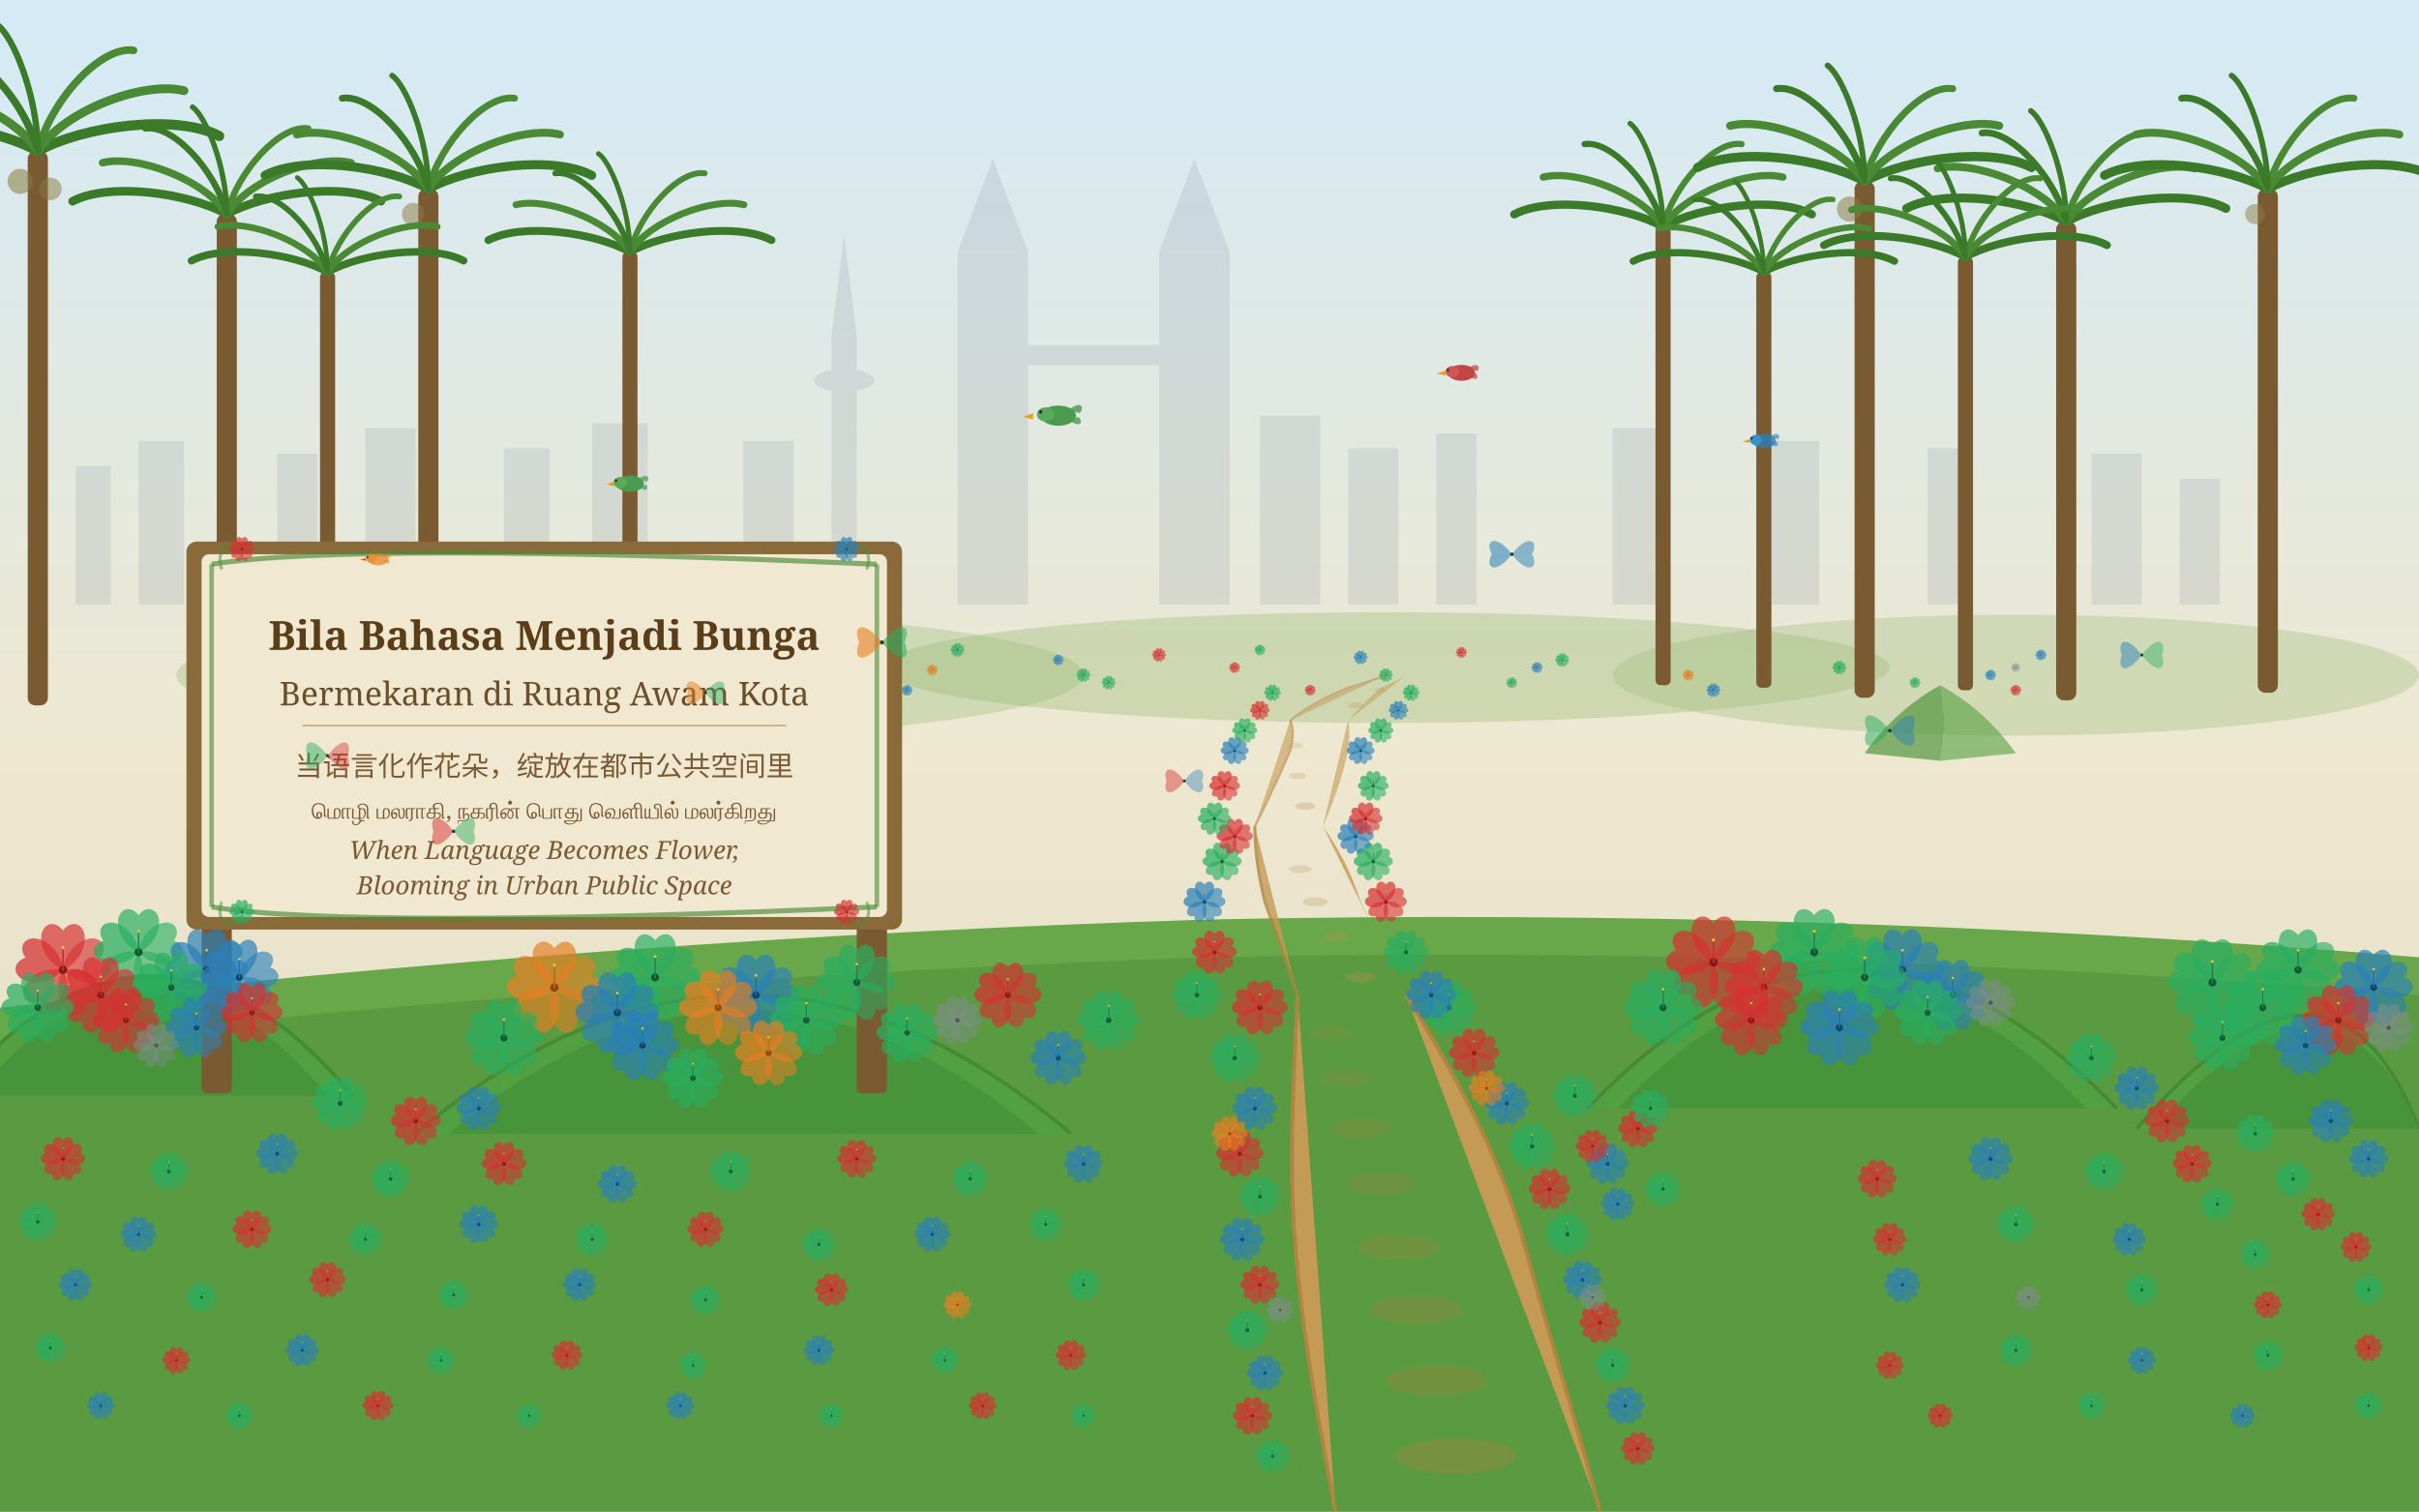
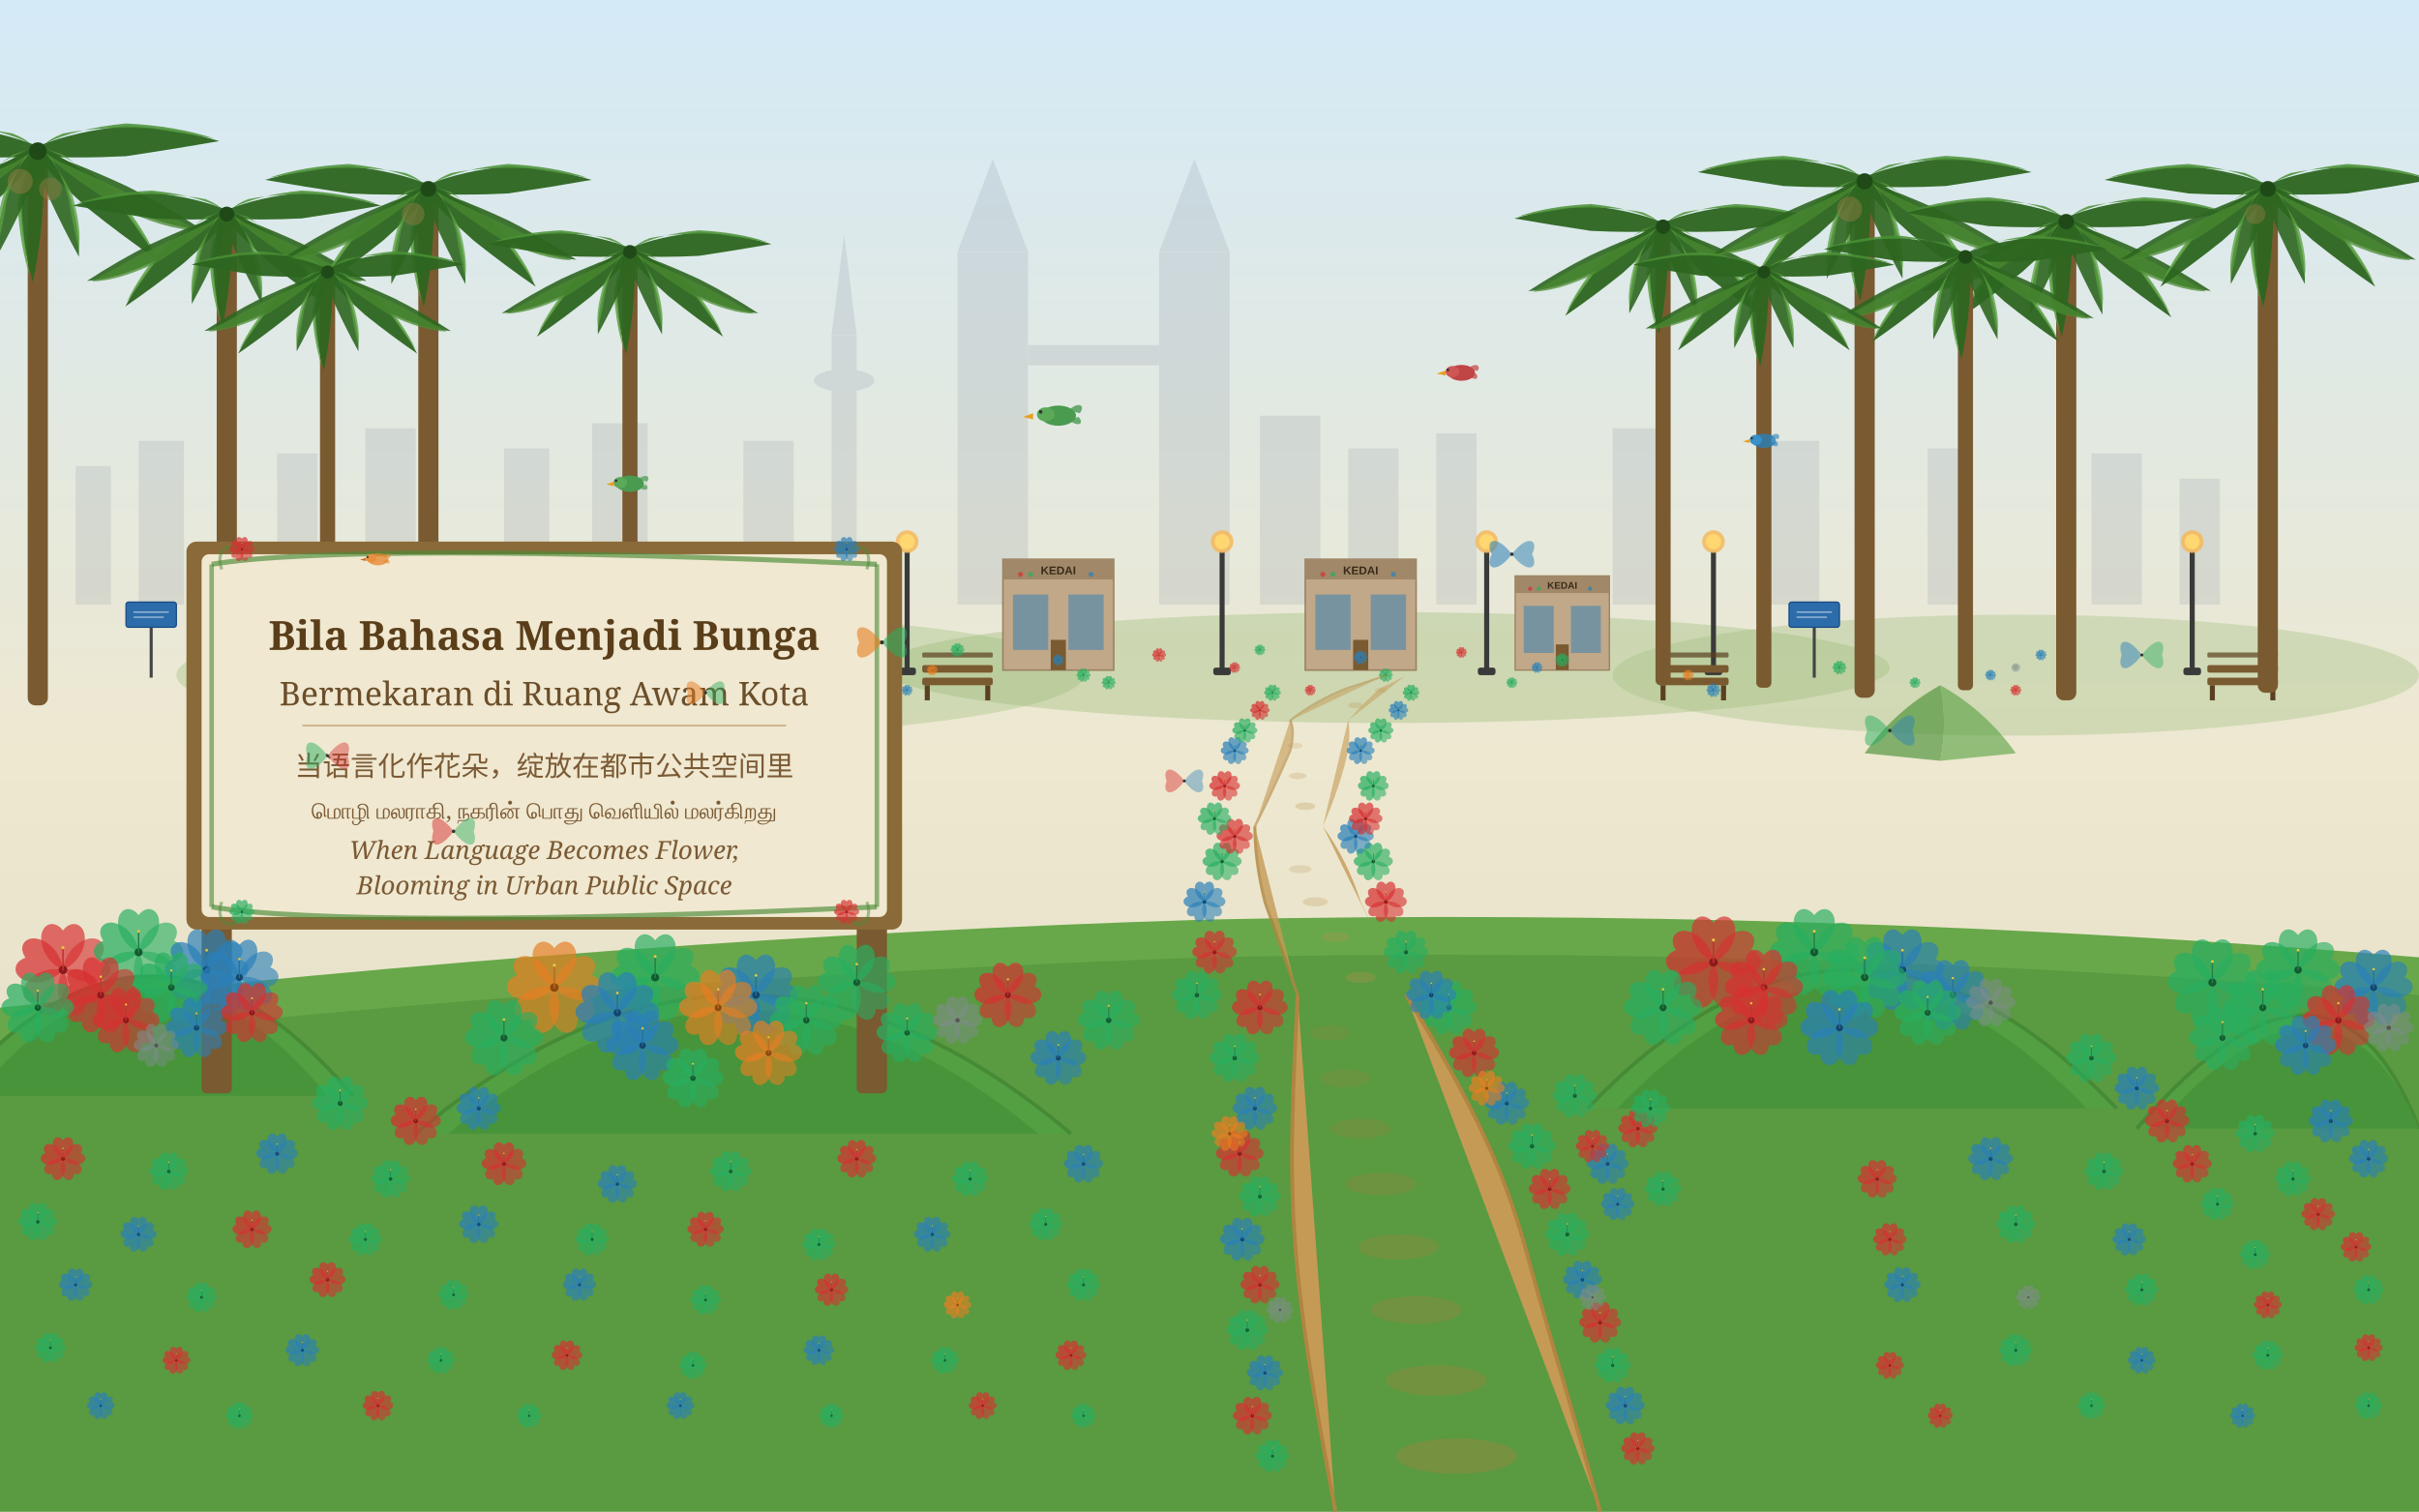
<svg xmlns="http://www.w3.org/2000/svg" width="100%" viewBox="0 0 960 600" role="img">
  <defs>
    <g id="fr">
      <path d="M0,0 C-16,-7 -28,-25 -25,-42 C-22,-55 -9,-58 0,-46 C9,-58 22,-55 25,-42 C28,-25 16,-7 0,0Z" />
    </g>
    <g id="hR">
      <use href="#fr" fill="#d63031" opacity="0.68" />
      <use href="#fr" fill="#d63031" opacity="0.62" transform="rotate(72)" />
      <use href="#fr" fill="#d63031" opacity="0.57" transform="rotate(144)" />
      <use href="#fr" fill="#d63031" opacity="0.65" transform="rotate(216)" />
      <use href="#fr" fill="#d63031" opacity="0.72" transform="rotate(288)" />
      <circle r="5" fill="#8b1a1a" />
      <line y2="-26" stroke="#c43030" stroke-width="1.8" stroke-linecap="round" />
      <circle cy="-26" r="1.8" fill="#e8c840" />
    </g>
    <g id="hO">
      <use href="#fr" fill="#e67e22" opacity="0.68" />
      <use href="#fr" fill="#e67e22" opacity="0.62" transform="rotate(72)" />
      <use href="#fr" fill="#e67e22" opacity="0.57" transform="rotate(144)" />
      <use href="#fr" fill="#e67e22" opacity="0.65" transform="rotate(216)" />
      <use href="#fr" fill="#e67e22" opacity="0.72" transform="rotate(288)" />
      <circle r="5" fill="#8b4a10" />
      <line y2="-26" stroke="#c06820" stroke-width="1.8" stroke-linecap="round" />
      <circle cy="-26" r="1.8" fill="#e8c840" />
    </g>
    <g id="hB">
      <use href="#fr" fill="#2980b9" opacity="0.68" />
      <use href="#fr" fill="#2980b9" opacity="0.62" transform="rotate(72)" />
      <use href="#fr" fill="#2980b9" opacity="0.57" transform="rotate(144)" />
      <use href="#fr" fill="#2980b9" opacity="0.65" transform="rotate(216)" />
      <use href="#fr" fill="#2980b9" opacity="0.72" transform="rotate(288)" />
      <circle r="5" fill="#14456b" />
      <line y2="-26" stroke="#2070a0" stroke-width="1.8" stroke-linecap="round" />
      <circle cy="-26" r="1.8" fill="#e8c840" />
    </g>
    <g id="hG">
      <use href="#fr" fill="#27ae60" opacity="0.68" />
      <use href="#fr" fill="#27ae60" opacity="0.62" transform="rotate(72)" />
      <use href="#fr" fill="#27ae60" opacity="0.57" transform="rotate(144)" />
      <use href="#fr" fill="#27ae60" opacity="0.65" transform="rotate(216)" />
      <use href="#fr" fill="#27ae60" opacity="0.72" transform="rotate(288)" />
      <circle r="5" fill="#145a30" />
      <line y2="-26" stroke="#20804a" stroke-width="1.8" stroke-linecap="round" />
      <circle cy="-26" r="1.8" fill="#e8c840" />
    </g>
    <g id="hGy">
      <path d="M0,0 C-13,-6 -22,-20 -20,-34 C-18,-44 -7,-47 0,-37 C7,-47 18,-44 20,-34 C22,-20 13,-6 0,0Z" fill="#7f8c8d" opacity="0.55" />
      <path d="M0,0 C-13,-6 -22,-20 -20,-34 C-18,-44 -7,-47 0,-37 C7,-47 18,-44 20,-34 C22,-20 13,-6 0,0Z" fill="#7f8c8d" opacity="0.5" transform="rotate(72)" />
      <path d="M0,0 C-13,-6 -22,-20 -20,-34 C-18,-44 -7,-47 0,-37 C7,-47 18,-44 20,-34 C22,-20 13,-6 0,0Z" fill="#7f8c8d" opacity="0.45" transform="rotate(144)" />
      <path d="M0,0 C-13,-6 -22,-20 -20,-34 C-18,-44 -7,-47 0,-37 C7,-47 18,-44 20,-34 C22,-20 13,-6 0,0Z" fill="#7f8c8d" opacity="0.52" transform="rotate(216)" />
      <path d="M0,0 C-13,-6 -22,-20 -20,-34 C-18,-44 -7,-47 0,-37 C7,-47 18,-44 20,-34 C22,-20 13,-6 0,0Z" fill="#7f8c8d" opacity="0.58" transform="rotate(288)" />
      <circle r="4" fill="#555" />
    </g>
    <g id="pm">
-       <path d="M0,0 C-18,-10 -55,-15 -72,-6" stroke="#3a7a28" stroke-width="4" fill="none" stroke-linecap="round" />
-       <path d="M0,0 C18,-10 55,-15 72,-6" stroke="#3a7a28" stroke-width="4" fill="none" stroke-linecap="round" />
-       <path d="M0,0 C-10,-16 -42,-28 -58,-24" stroke="#4a8a35" stroke-width="3.5" fill="none" stroke-linecap="round" />
-       <path d="M0,0 C10,-16 42,-28 58,-24" stroke="#4a8a35" stroke-width="3.5" fill="none" stroke-linecap="round" />
-       <path d="M0,0 C-5,-20 -25,-42 -38,-40" stroke="#3a7a28" stroke-width="3" fill="none" stroke-linecap="round" />
-       <path d="M0,0 C5,-20 25,-42 38,-40" stroke="#4a8a35" stroke-width="3" fill="none" stroke-linecap="round" />
-       <path d="M0,0 C0,-22 -10,-46 -16,-50" stroke="#3a7a28" stroke-width="2.5" fill="none" stroke-linecap="round" />
+       <g>
+         <path d="M0,-2 Q-15,-8 -35,-10 Q-55,-9 -72,-4 Q-55,-1 -35,2 Q-15,3 0,2 Z" fill="#2d6620" opacity="0.95" />
+         <path d="M-3,-3 Q-15,-9 -35,-11 Q-55,-10 -70,-5 Q-58,-7 -45,-9 Q-25,-10 -10,-7 Q-5,-5 -3,-3 Z" fill="#4a9035" opacity="0.85" />
+       </g>
+       <g>
+         <path d="M0,-2 Q15,-8 35,-10 Q55,-9 72,-4 Q55,-1 35,2 Q15,3 0,2 Z" fill="#2d6620" opacity="0.95" />
+         <path d="M3,-3 Q15,-9 35,-11 Q55,-10 70,-5 Q58,-7 45,-9 Q25,-10 10,-7 Q5,-5 3,-3 Z" fill="#4a9035" opacity="0.85" />
+       </g>
+       <g transform="rotate(-45)">
+         <path d="M0,-2 Q-13,-7 -30,-9 Q-48,-8 -64,-3 Q-48,0 -30,2 Q-13,3 0,2 Z" fill="#2d6620" opacity="0.95" />
+         <path d="M-2,-3 Q-13,-8 -30,-10 Q-48,-9 -62,-4 Q-50,-6 -38,-8 Q-22,-9 -8,-6 Q-4,-4 -2,-3 Z" fill="#5aa040" opacity="0.85" />
+       </g>
+       <g transform="rotate(45)">
+         <path d="M0,-2 Q13,-7 30,-9 Q48,-8 64,-3 Q48,0 30,2 Q13,3 0,2 Z" fill="#2d6620" opacity="0.95" />
+         <path d="M2,-3 Q13,-8 30,-10 Q48,-9 62,-4 Q50,-6 38,-8 Q22,-9 8,-6 Q4,-4 2,-3 Z" fill="#5aa040" opacity="0.85" />
+       </g>
+       <g transform="rotate(-90)">
+         <path d="M0,-2 Q-10,-6 -22,-7 Q-38,-6 -52,-2 Q-38,1 -22,2 Q-10,3 0,2 Z" fill="#2d6620" opacity="0.95" />
+         <path d="M-2,-3 Q-10,-7 -22,-8 Q-38,-7 -50,-3 Q-40,-5 -28,-6 Q-16,-7 -5,-5 Q-3,-4 -2,-3 Z" fill="#5aa040" opacity="0.85" />
+       </g>
+       <g transform="rotate(-20)">
+         <path d="M0,-1 Q-15,4 -38,9 Q-58,11 -72,7 Q-55,3 -38,1 Q-15,-1 0,0 Z" fill="#2d6620" opacity="0.9" />
+         <path d="M-3,0 Q-15,5 -38,10 Q-58,12 -70,8 Q-58,6 -45,4 Q-25,2 -10,1 Q-5,0 -3,0 Z" fill="#4a8a30" opacity="0.75" />
+       </g>
+       <g transform="rotate(20)">
+         <path d="M0,-1 Q15,4 38,9 Q58,11 72,7 Q55,3 38,1 Q15,-1 0,0 Z" fill="#2d6620" opacity="0.9" />
+         <path d="M3,0 Q15,5 38,10 Q58,12 70,8 Q58,6 45,4 Q25,2 10,1 Q5,0 3,0 Z" fill="#4a8a30" opacity="0.75" />
+       </g>
+       <g transform="rotate(-70)">
+         <path d="M0,-2 Q-8,-5 -20,-6 Q-35,-5 -45,-1 Q-32,1 -20,2 Q-8,3 0,1 Z" fill="#2d6620" opacity="0.9" />
+         <path d="M-2,-3 Q-8,-5 -20,-7 Q-35,-6 -42,-2 Q-32,-3 -22,-5 Q-12,-6 -4,-4 Z" fill="#5aa040" opacity="0.75" />
+       </g>
+       <g transform="rotate(70)">
+         <path d="M0,-2 Q8,-5 20,-6 Q35,-5 45,-1 Q32,1 20,2 Q8,3 0,1 Z" fill="#2d6620" opacity="0.9" />
+         <path d="M2,-3 Q8,-5 20,-7 Q35,-6 42,-2 Q32,-3 22,-5 Q12,-6 4,-4 Z" fill="#5aa040" opacity="0.75" />
+       </g>
+       <circle r="3.5" fill="#1f4a18" />
+     </g>
+     <g id="lamp">
+       <rect x="-1" y="-46" width="2" height="48" fill="#3a3a3a" />
+       <circle cx="0" cy="-50" r="4.5" fill="#f5b85a" opacity="0.85" />
+       <circle cx="0" cy="-50" r="3" fill="#ffd870" opacity="0.95" />
+       <rect x="-3.5" y="0" width="7" height="3" fill="#3a3a3a" rx="1" />
+     </g>
+     <g id="bench">
+       <rect x="-14" y="-3" width="28" height="3" fill="#7a5a30" rx="0.8" />
+       <rect x="-14" y="2" width="28" height="3" fill="#7a5a30" rx="0.8" />
+       <rect x="-13" y="5" width="2" height="6" fill="#5a4020" />
+       <rect x="11" y="5" width="2" height="6" fill="#5a4020" />
+       <rect x="-14" y="-8" width="28" height="2" fill="#5a4020" rx="0.5" opacity="0.7" />
+     </g>
+     <g id="sign">
+       <rect x="-0.6" y="-26" width="1.2" height="28" fill="#444" />
+       <rect x="-10" y="-28" width="20" height="10" fill="#2d6caa" stroke="#1a4a82" stroke-width="0.5" rx="1" />
+       <line x1="-7" y1="-24" x2="7" y2="-24" stroke="white" stroke-width="0.4" opacity="0.7" />
+       <line x1="-7" y1="-22" x2="5" y2="-22" stroke="white" stroke-width="0.4" opacity="0.7" />
+     </g>
+     <g id="shopfront">
+       <rect x="-22" y="-44" width="44" height="44" fill="#c0a888" stroke="#9a8060" stroke-width="0.6" />
+       <rect x="-22" y="-44" width="44" height="8" fill="#a08868" />
+       <rect x="-18" y="-30" width="14" height="22" fill="#5a8aaa" opacity="0.7" />
+       <rect x="4" y="-30" width="14" height="22" fill="#5a8aaa" opacity="0.7" />
+       <rect x="-3" y="-12" width="6" height="12" fill="#7a5a30" />
+       <text x="0" y="-38" text-anchor="middle" font-family="Arial" font-size="4.5" fill="#3a2a18" font-weight="700">KEDAI</text>
+       <circle cx="-15" cy="-38" r="1" fill="#d63031" opacity="0.7" />
+       <circle cx="-11" cy="-38" r="1" fill="#27ae60" opacity="0.7" />
+       <circle cx="13" cy="-38" r="1" fill="#2980b9" opacity="0.7" />
    </g>
  </defs>
  <linearGradient id="sk" x1="0" y1="0" x2="0" y2="1">
    <stop offset="0%" stop-color="#d4eaf7" />
    <stop offset="50%" stop-color="#eee8d0" />
    <stop offset="100%" stop-color="#e0d8c0" />
  </linearGradient>
  <rect width="960" height="600" fill="url(#sk)" />
  <g opacity="0.15">
    <rect x="30" y="185" width="14" height="55" fill="#6a7a8a" />
    <rect x="55" y="175" width="18" height="65" fill="#6a7a8a" />
    <rect x="110" y="180" width="16" height="60" fill="#6a7a8a" />
    <rect x="145" y="170" width="20" height="70" fill="#6a7a8a" />
    <rect x="200" y="178" width="18" height="62" fill="#6a7a8a" />
    <rect x="235" y="168" width="22" height="72" fill="#6a7a8a" />
    <rect x="295" y="175" width="20" height="65" fill="#6a7a8a" />
    <rect x="380" y="100" width="28" height="140" fill="#6a7a8a" />
    <rect x="460" y="100" width="28" height="140" fill="#6a7a8a" />
    <polygon points="380,100 394,63 408,100" fill="#6a7a8a" />
    <polygon points="460,100 474,63 488,100" fill="#6a7a8a" />
    <rect x="408" y="137" width="52" height="8" fill="#6a7a8a" />
    <rect x="330" y="133" width="10" height="107" fill="#6a7a8a" />
    <polygon points="330,133 335,93 340,133" fill="#6a7a8a" />
    <ellipse cx="335" cy="151" rx="12" ry="4.5" fill="#6a7a8a" />
    <rect x="500" y="165" width="24" height="75" fill="#6a7a8a" />
    <rect x="535" y="178" width="20" height="62" fill="#6a7a8a" />
    <rect x="570" y="172" width="16" height="68" fill="#6a7a8a" />
    <rect x="640" y="170" width="18" height="70" fill="#6a7a8a" />
    <rect x="700" y="175" width="22" height="65" fill="#6a7a8a" />
    <rect x="765" y="178" width="18" height="62" fill="#6a7a8a" />
    <rect x="830" y="180" width="20" height="60" fill="#6a7a8a" />
    <rect x="865" y="190" width="16" height="50" fill="#6a7a8a" />
  </g>
  <ellipse cx="250" cy="268" rx="180" ry="25" fill="#a0c080" opacity="0.38" />
  <ellipse cx="550" cy="265" rx="200" ry="22" fill="#95b870" opacity="0.35" />
  <ellipse cx="800" cy="268" rx="160" ry="24" fill="#a0c080" opacity="0.36" />
+   <g>
+     <g transform="translate(420,266)">
+       <use href="#shopfront" />
+     </g>
+     <g transform="translate(540,266)">
+       <use href="#shopfront" />
+     </g>
+     <g transform="translate(620,266) scale(0.85)">
+       <use href="#shopfront" />
+     </g>
+   </g>
+   <g>
+     <g transform="translate(360,265)">
+       <use href="#lamp" />
+     </g>
+     <g transform="translate(485,265)">
+       <use href="#lamp" />
+     </g>
+     <g transform="translate(590,265)">
+       <use href="#lamp" />
+     </g>
+     <g transform="translate(680,265)">
+       <use href="#lamp" />
+     </g>
+     <g transform="translate(870,265)">
+       <use href="#lamp" />
+     </g>
+   </g>
+   <g>
+     <g transform="translate(380,267)">
+       <use href="#bench" />
+     </g>
+     <g transform="translate(672,267)">
+       <use href="#bench" />
+     </g>
+     <g transform="translate(890,267)">
+       <use href="#bench" />
+     </g>
+   </g>
+   <g>
+     <g transform="translate(330,267)">
+       <use href="#sign" />
+     </g>
+     <g transform="translate(720,267)">
+       <use href="#sign" />
+     </g>
+     <g transform="translate(60,267)">
+       <use href="#sign" />
+     </g>
+   </g>
  <g transform="translate(180,260) scale(0.05)">
    <use href="#hR" />
  </g>
  <g transform="translate(220,258) scale(0.05)">
    <use href="#hG" />
  </g>
  <g transform="translate(260,262) scale(0.04)">
    <use href="#hB" />
  </g>
  <g transform="translate(300,259) scale(0.05)">
    <use href="#hG" />
  </g>
  <g transform="translate(340,261) scale(0.04)">
    <use href="#hR" />
  </g>
  <g transform="translate(380,258) scale(0.05)">
    <use href="#hG" />
  </g>
  <g transform="translate(420,262) scale(0.04)">
    <use href="#hB" />
  </g>
  <g transform="translate(460,260) scale(0.05)">
    <use href="#hR" />
  </g>
  <g transform="translate(500,258) scale(0.04)">
    <use href="#hG" />
  </g>
  <g transform="translate(540,261) scale(0.05)">
    <use href="#hB" />
  </g>
  <g transform="translate(580,259) scale(0.04)">
    <use href="#hR" />
  </g>
  <g transform="translate(620,262) scale(0.05)">
    <use href="#hG" />
  </g>
  <g transform="translate(660,258) scale(0.04)">
    <use href="#hB" />
  </g>
  <g transform="translate(700,261) scale(0.05)">
    <use href="#hG" />
  </g>
  <g transform="translate(740,259) scale(0.04)">
    <use href="#hR" />
  </g>
  <g transform="translate(780,262) scale(0.05)">
    <use href="#hG" />
  </g>
  <g transform="translate(810,260) scale(0.04)">
    <use href="#hB" />
  </g>
  <g transform="translate(200,267) scale(0.04)">
    <use href="#hB" />
  </g>
  <g transform="translate(250,265) scale(0.05)">
    <use href="#hR" />
  </g>
  <g transform="translate(310,269) scale(0.04)">
    <use href="#hG" />
  </g>
  <g transform="translate(370,266) scale(0.04)">
    <use href="#hO" />
  </g>
  <g transform="translate(430,268) scale(0.05)">
    <use href="#hG" />
  </g>
  <g transform="translate(490,265) scale(0.04)">
    <use href="#hR" />
  </g>
  <g transform="translate(550,268) scale(0.05)">
    <use href="#hG" />
  </g>
  <g transform="translate(610,265) scale(0.04)">
    <use href="#hB" />
  </g>
  <g transform="translate(670,268) scale(0.04)">
    <use href="#hO" />
  </g>
  <g transform="translate(730,265) scale(0.05)">
    <use href="#hG" />
  </g>
  <g transform="translate(790,268) scale(0.04)">
    <use href="#hB" />
  </g>
  <g transform="translate(800,265) scale(0.04)">
    <use href="#hGy" />
  </g>
  <g transform="translate(230,273) scale(0.04)">
    <use href="#hG" />
  </g>
  <g transform="translate(290,271) scale(0.05)">
    <use href="#hR" />
  </g>
  <g transform="translate(360,274) scale(0.04)">
    <use href="#hB" />
  </g>
  <g transform="translate(440,271) scale(0.05)">
    <use href="#hG" />
  </g>
  <g transform="translate(520,274) scale(0.04)">
    <use href="#hR" />
  </g>
  <g transform="translate(600,271) scale(0.04)">
    <use href="#hG" />
  </g>
  <g transform="translate(680,274) scale(0.05)">
    <use href="#hB" />
  </g>
  <g transform="translate(760,271) scale(0.04)">
    <use href="#hG" />
  </g>
  <g transform="translate(800,274) scale(0.04)">
    <use href="#hR" />
  </g>
  <g transform="translate(15,60)">
    <rect x="-4" y="0" width="8" height="220" fill="#7a5a30" rx="3" />
    <use href="#pm" />
    <circle cx="-7" cy="12" r="5" fill="#8a7a40" opacity="0.55" />
    <circle cx="5" cy="15" r="4.5" fill="#8a7a40" opacity="0.5" />
  </g>
  <g transform="translate(90,85)">
    <rect x="-4" y="0" width="8" height="190" fill="#7a5a30" rx="3" />
    <use href="#pm" transform="scale(0.85)" />
  </g>
  <g transform="translate(170,75)">
    <rect x="-4" y="0" width="8" height="200" fill="#7a5a30" rx="3" />
    <use href="#pm" transform="scale(0.9)" />
    <circle cx="-6" cy="10" r="4.5" fill="#8a7a40" opacity="0.5" />
  </g>
  <g transform="translate(250,100)">
    <rect x="-3" y="0" width="6" height="172" fill="#7a5a30" rx="2" />
    <use href="#pm" transform="scale(0.78)" />
  </g>
  <g transform="translate(660,90)">
    <rect x="-3" y="0" width="6" height="182" fill="#7a5a30" rx="2" />
    <use href="#pm" transform="scale(0.82)" />
  </g>
  <g transform="translate(740,72)">
    <rect x="-4" y="0" width="8" height="205" fill="#7a5a30" rx="3" />
    <use href="#pm" transform="scale(0.92)" />
    <circle cx="-6" cy="11" r="5" fill="#8a7a40" opacity="0.52" />
  </g>
  <g transform="translate(820,88)">
    <rect x="-4" y="0" width="8" height="190" fill="#7a5a30" rx="3" />
    <use href="#pm" transform="scale(0.88)" />
  </g>
  <g transform="translate(900,75)">
    <rect x="-4" y="0" width="8" height="200" fill="#7a5a30" rx="3" />
    <use href="#pm" transform="scale(0.9)" />
    <circle cx="-5" cy="10" r="4" fill="#8a7a40" opacity="0.48" />
  </g>
  <g transform="translate(130,108)">
    <rect x="-3" y="0" width="6" height="165" fill="#7a5a30" rx="2" />
    <use href="#pm" transform="scale(0.75)" />
  </g>
  <g transform="translate(780,102)">
    <rect x="-3" y="0" width="6" height="172" fill="#7a5a30" rx="2" />
    <use href="#pm" transform="scale(0.78)" />
  </g>
  <g transform="translate(700,108)">
    <rect x="-3" y="0" width="6" height="165" fill="#7a5a30" rx="2" />
    <use href="#pm" transform="scale(0.72)" />
  </g>
  <g transform="translate(195,278)">
    <path d="M0,28 Q3,14 0,0 Q-16,9 -28,25" fill="#4a9035" opacity="0.65" />
    <path d="M0,28 Q3,14 0,0 Q16,9 28,25" fill="#55a040" opacity="0.6" />
  </g>
  <g transform="translate(770,272)">
    <path d="M0,30 Q3,15 0,0 Q-18,10 -30,27" fill="#4a9035" opacity="0.65" />
    <path d="M0,30 Q3,15 0,0 Q18,10 30,27" fill="#55a040" opacity="0.6" />
  </g>
  <path d="M0,400 Q250,372 480,365 Q720,360 960,380 L960,600 L0,600 Z" fill="#68a84a" />
  <path d="M0,415 Q250,388 480,380 Q720,375 960,395 L960,600 L0,600 Z" fill="#5a9a40" />
  <path d="M-20,435 Q60,340 140,435" fill="#52a042" stroke="#468a36" stroke-width="1.5" />
  <path d="M-10,435 Q60,350 130,435" fill="#48943a" />
  <path d="M165,450 Q295,340 425,450" fill="#52a042" stroke="#468a36" stroke-width="1.5" />
  <path d="M178,450 Q295,352 412,450" fill="#48943a" />
  <path d="M630,440 Q735,330 840,440" fill="#52a042" stroke="#468a36" stroke-width="1.5" />
  <path d="M642,440 Q735,342 828,440" fill="#48943a" />
  <path d="M848,448 Q925,358 960,448" fill="#52a042" stroke="#468a36" stroke-width="1.5" />
  <path d="M855,448 Q925,368 960,448" fill="#48943a" />
  <path d="M512,286 Q522,278 535,273 Q545,270 550,268" fill="#c49a55" opacity="0.5" stroke="#b08540" stroke-width="0.8" />
  <path d="M535,286 Q542,278 548,273 Q555,270 558,268" fill="#c49a55" opacity="0.5" />
  <ellipse cx="538" cy="280" rx="3" ry="1.2" fill="#b89050" opacity="0.25" />
  <ellipse cx="548" cy="274" rx="2.5" ry="1" fill="#b89050" opacity="0.2" />
  <path d="M498,328 Q506,312 512,298 Q514,290 512,286" fill="#c49a55" opacity="0.6" stroke="#b08540" stroke-width="1" />
  <path d="M525,328 Q532,312 535,298 Q536,290 535,286" fill="#c49a55" opacity="0.6" />
  <ellipse cx="518" cy="320" rx="4" ry="1.5" fill="#b89050" opacity="0.28" />
  <ellipse cx="515" cy="308" rx="3.5" ry="1.3" fill="#b89050" opacity="0.24" />
  <ellipse cx="514" cy="296" rx="3" ry="1.2" fill="#b89050" opacity="0.2" />
  <path d="M515,395 Q508,375 502,358 Q498,342 498,328" fill="#c49a55" opacity="0.8" stroke="#b08540" stroke-width="1.2" />
  <path d="M558,395 Q548,375 540,358 Q535,342 525,328" fill="#c49a55" opacity="0.8" />
  <ellipse cx="540" cy="388" rx="6" ry="2.2" fill="#b89050" opacity="0.32" />
  <ellipse cx="530" cy="372" rx="5.5" ry="2" fill="#b89050" opacity="0.28" />
  <ellipse cx="522" cy="358" rx="5" ry="1.8" fill="#b89050" opacity="0.25" />
  <ellipse cx="516" cy="345" rx="4.5" ry="1.6" fill="#b89050" opacity="0.22" />
  <path d="M530,600 C524,568 518,536 515,505 C512,475 512,450 515,395" fill="#c49a55" stroke="#b08540" stroke-width="1.5" />
  <path d="M635,600 C626,566 616,534 608,505 C600,475 592,450 558,395" fill="#c49a55" stroke="#b08540" stroke-width="1.5" />
  <ellipse cx="578" cy="578" rx="24" ry="7" fill="#a88040" opacity="0.35" />
  <ellipse cx="570" cy="548" rx="20" ry="6" fill="#a88040" opacity="0.32" />
  <ellipse cx="562" cy="520" rx="18" ry="5.5" fill="#a88040" opacity="0.3" />
  <ellipse cx="555" cy="495" rx="16" ry="5" fill="#a88040" opacity="0.28" />
  <ellipse cx="548" cy="470" rx="14" ry="4.5" fill="#a88040" opacity="0.25" />
  <ellipse cx="540" cy="448" rx="12" ry="4" fill="#a88040" opacity="0.22" />
  <ellipse cx="534" cy="428" rx="10" ry="3.5" fill="#a88040" opacity="0.2" />
  <ellipse cx="528" cy="410" rx="8" ry="3" fill="#a88040" opacity="0.18" />
  <rect x="80" y="362" width="12" height="72" fill="#7a5a30" rx="2" />
  <rect x="340" y="362" width="12" height="72" fill="#7a5a30" rx="2" />
  <rect x="74" y="215" width="284" height="154" fill="#8a6a38" rx="4" />
  <rect x="80" y="220" width="272" height="144" fill="#f0e8d0" rx="3" />
  <path d="M84,224 C120,218 215,218 348,224" fill="none" stroke="#4a8a35" stroke-width="2" opacity="0.65" />
  <path d="M84,224 C84,280 84,340 84,360" fill="none" stroke="#4a8a35" stroke-width="1.8" opacity="0.6" />
  <path d="M348,224 C348,280 348,340 348,360" fill="none" stroke="#4a8a35" stroke-width="1.8" opacity="0.6" />
  <path d="M84,360 C120,366 215,366 348,360" fill="none" stroke="#4a8a35" stroke-width="2" opacity="0.65" />
  <path d="M88,226 C85,218 92,214 95,220" fill="none" stroke="#4a8a35" stroke-width="1.2" opacity="0.5" />
  <path d="M344,226 C347,218 340,214 337,220" fill="none" stroke="#4a8a35" stroke-width="1.2" opacity="0.5" />
  <path d="M88,358 C85,366 92,370 95,364" fill="none" stroke="#4a8a35" stroke-width="1.2" opacity="0.5" />
  <path d="M344,358 C347,366 340,370 337,364" fill="none" stroke="#4a8a35" stroke-width="1.2" opacity="0.5" />
  <g transform="translate(96,218) scale(0.09)">
    <use href="#hR" />
  </g>
  <g transform="translate(336,218) scale(0.09)">
    <use href="#hB" />
  </g>
  <g transform="translate(96,362) scale(0.09)">
    <use href="#hG" />
  </g>
  <g transform="translate(336,362) scale(0.09)">
    <use href="#hR" />
  </g>
  <text x="216" y="258" text-anchor="middle" font-family="Georgia,serif" font-size="16" fill="#5a3e1a" font-weight="700">Bila Bahasa Menjadi Bunga</text>
  <text x="216" y="280" text-anchor="middle" font-family="Georgia,serif" font-size="13" fill="#6b4e2a" font-weight="500">Bermekaran di Ruang Awam Kota</text>
  <line x1="120" y1="288" x2="312" y2="288" stroke="#c4a878" stroke-width="0.6" />
  <text x="216" y="308" text-anchor="middle" font-family="Georgia,serif" font-size="11" fill="#7a5a35">当语言化作花朵，绽放在都市公共空间里</text>
  <text x="216" y="325" text-anchor="middle" font-family="Georgia,serif" font-size="9" fill="#7a5a35">மொழி மலராகி, நகரின் பொது வெளியில் மலர்கிறது</text>
  <text x="216" y="341" text-anchor="middle" font-family="Georgia,serif" font-size="10" fill="#7a5a35" font-style="italic">When Language Becomes Flower,</text>
  <text x="216" y="355" text-anchor="middle" font-family="Georgia,serif" font-size="10" fill="#7a5a35" font-style="italic">Blooming in Urban Public Space</text>
  <g transform="translate(25,385) scale(0.34)">
    <use href="#hR" />
  </g>
  <g transform="translate(55,378) scale(0.32)">
    <use href="#hG" />
  </g>
  <g transform="translate(82,385) scale(0.3)">
    <use href="#hB" />
  </g>
  <g transform="translate(40,395) scale(0.28)">
    <use href="#hR" />
  </g>
  <g transform="translate(68,392) scale(0.26)">
    <use href="#hG" />
  </g>
  <g transform="translate(95,388) scale(0.28)">
    <use href="#hB" />
  </g>
  <g transform="translate(15,400) scale(0.26)">
    <use href="#hG" />
  </g>
  <g transform="translate(50,405) scale(0.24)">
    <use href="#hR" />
  </g>
  <g transform="translate(78,408) scale(0.22)">
    <use href="#hB" />
  </g>
  <g transform="translate(62,415) scale(0.2)">
    <use href="#hGy" />
  </g>
  <g transform="translate(100,402) scale(0.22)">
    <use href="#hR" />
  </g>
  <g transform="translate(220,392) scale(0.34)">
    <use href="#hO" />
  </g>
  <g transform="translate(260,388) scale(0.32)">
    <use href="#hG" />
  </g>
  <g transform="translate(300,395) scale(0.3)">
    <use href="#hB" />
  </g>
  <g transform="translate(340,390) scale(0.28)">
    <use href="#hG" />
  </g>
  <g transform="translate(245,402) scale(0.3)">
    <use href="#hB" />
  </g>
  <g transform="translate(285,400) scale(0.28)">
    <use href="#hO" />
  </g>
  <g transform="translate(320,405) scale(0.26)">
    <use href="#hG" />
  </g>
  <g transform="translate(200,412) scale(0.28)">
    <use href="#hG" />
  </g>
  <g transform="translate(255,415) scale(0.26)">
    <use href="#hB" />
  </g>
  <g transform="translate(305,418) scale(0.24)">
    <use href="#hO" />
  </g>
  <g transform="translate(360,410) scale(0.22)">
    <use href="#hG" />
  </g>
  <g transform="translate(380,405) scale(0.22)">
    <use href="#hGy" />
  </g>
  <g transform="translate(275,428) scale(0.22)">
    <use href="#hG" />
  </g>
  <g transform="translate(680,382) scale(0.34)">
    <use href="#hR" />
  </g>
  <g transform="translate(720,378) scale(0.32)">
    <use href="#hG" />
  </g>
  <g transform="translate(755,385) scale(0.3)">
    <use href="#hB" />
  </g>
  <g transform="translate(700,392) scale(0.28)">
    <use href="#hR" />
  </g>
  <g transform="translate(740,388) scale(0.3)">
    <use href="#hG" />
  </g>
  <g transform="translate(775,395) scale(0.26)">
    <use href="#hB" />
  </g>
  <g transform="translate(660,400) scale(0.28)">
    <use href="#hG" />
  </g>
  <g transform="translate(695,405) scale(0.26)">
    <use href="#hR" />
  </g>
  <g transform="translate(730,408) scale(0.28)">
    <use href="#hB" />
  </g>
  <g transform="translate(765,402) scale(0.24)">
    <use href="#hG" />
  </g>
  <g transform="translate(790,398) scale(0.22)">
    <use href="#hGy" />
  </g>
  <g transform="translate(878,390) scale(0.32)">
    <use href="#hG" />
  </g>
  <g transform="translate(912,385) scale(0.3)">
    <use href="#hG" />
  </g>
  <g transform="translate(942,392) scale(0.28)">
    <use href="#hB" />
  </g>
  <g transform="translate(898,400) scale(0.28)">
    <use href="#hG" />
  </g>
  <g transform="translate(928,405) scale(0.26)">
    <use href="#hR" />
  </g>
  <g transform="translate(882,412) scale(0.24)">
    <use href="#hG" />
  </g>
  <g transform="translate(915,415) scale(0.22)">
    <use href="#hB" />
  </g>
  <g transform="translate(948,408) scale(0.22)">
    <use href="#hGy" />
  </g>
  <g transform="translate(500,400) scale(0.2)">
    <use href="#hR" />
  </g>
  <g transform="translate(490,420) scale(0.18)">
    <use href="#hG" />
  </g>
  <g transform="translate(498,440) scale(0.16)">
    <use href="#hB" />
  </g>
  <g transform="translate(492,458) scale(0.17)">
    <use href="#hR" />
  </g>
  <g transform="translate(500,475) scale(0.15)">
    <use href="#hG" />
  </g>
  <g transform="translate(493,492) scale(0.16)">
    <use href="#hB" />
  </g>
  <g transform="translate(500,510) scale(0.14)">
    <use href="#hR" />
  </g>
  <g transform="translate(495,528) scale(0.15)">
    <use href="#hG" />
  </g>
  <g transform="translate(502,545) scale(0.13)">
    <use href="#hB" />
  </g>
  <g transform="translate(497,562) scale(0.14)">
    <use href="#hR" />
  </g>
  <g transform="translate(505,578) scale(0.12)">
    <use href="#hG" />
  </g>
  <g transform="translate(488,450) scale(0.13)">
    <use href="#hO" />
  </g>
  <g transform="translate(508,520) scale(0.12)">
    <use href="#hGy" />
  </g>
  <g transform="translate(575,400) scale(0.2)">
    <use href="#hG" />
  </g>
  <g transform="translate(585,418) scale(0.18)">
    <use href="#hR" />
  </g>
  <g transform="translate(598,438) scale(0.16)">
    <use href="#hB" />
  </g>
  <g transform="translate(608,455) scale(0.17)">
    <use href="#hG" />
  </g>
  <g transform="translate(615,472) scale(0.15)">
    <use href="#hR" />
  </g>
  <g transform="translate(622,490) scale(0.16)">
    <use href="#hG" />
  </g>
  <g transform="translate(628,508) scale(0.14)">
    <use href="#hB" />
  </g>
  <g transform="translate(635,525) scale(0.15)">
    <use href="#hR" />
  </g>
  <g transform="translate(640,542) scale(0.13)">
    <use href="#hG" />
  </g>
  <g transform="translate(645,558) scale(0.14)">
    <use href="#hB" />
  </g>
  <g transform="translate(650,575) scale(0.12)">
    <use href="#hR" />
  </g>
  <g transform="translate(590,432) scale(0.13)">
    <use href="#hO" />
  </g>
  <g transform="translate(632,515) scale(0.12)">
    <use href="#hGy" />
  </g>
  <g transform="translate(475,395) scale(0.18)">
    <use href="#hG" />
  </g>
  <g transform="translate(482,378) scale(0.16)">
    <use href="#hR" />
  </g>
  <g transform="translate(478,358) scale(0.15)">
    <use href="#hB" />
  </g>
  <g transform="translate(485,342) scale(0.14)">
    <use href="#hG" />
  </g>
  <g transform="translate(490,332) scale(0.13)">
    <use href="#hR" />
  </g>
  <g transform="translate(568,395) scale(0.18)">
    <use href="#hB" />
  </g>
  <g transform="translate(558,378) scale(0.16)">
    <use href="#hG" />
  </g>
  <g transform="translate(550,358) scale(0.15)">
    <use href="#hR" />
  </g>
  <g transform="translate(545,342) scale(0.14)">
    <use href="#hG" />
  </g>
  <g transform="translate(538,332) scale(0.13)">
    <use href="#hB" />
  </g>
  <g transform="translate(482,325) scale(0.12)">
    <use href="#hG" />
  </g>
  <g transform="translate(486,312) scale(0.11)">
    <use href="#hR" />
  </g>
  <g transform="translate(490,298) scale(0.1)">
    <use href="#hB" />
  </g>
  <g transform="translate(494,290) scale(0.09)">
    <use href="#hG" />
  </g>
  <g transform="translate(542,325) scale(0.12)">
    <use href="#hR" />
  </g>
  <g transform="translate(545,312) scale(0.11)">
    <use href="#hG" />
  </g>
  <g transform="translate(540,298) scale(0.1)">
    <use href="#hB" />
  </g>
  <g transform="translate(548,290) scale(0.09)">
    <use href="#hG" />
  </g>
  <g transform="translate(500,282) scale(0.07)">
    <use href="#hR" />
  </g>
  <g transform="translate(505,275) scale(0.06)">
    <use href="#hG" />
  </g>
  <g transform="translate(555,282) scale(0.07)">
    <use href="#hB" />
  </g>
  <g transform="translate(560,275) scale(0.06)">
    <use href="#hG" />
  </g>
  <g transform="translate(625,435) scale(0.16)">
    <use href="#hG" />
  </g>
  <g transform="translate(650,448) scale(0.14)">
    <use href="#hR" />
  </g>
  <g transform="translate(638,462) scale(0.15)">
    <use href="#hB" />
  </g>
  <g transform="translate(660,472) scale(0.13)">
    <use href="#hG" />
  </g>
  <g transform="translate(632,455) scale(0.12)">
    <use href="#hR" />
  </g>
  <g transform="translate(655,440) scale(0.14)">
    <use href="#hG" />
  </g>
  <g transform="translate(642,478) scale(0.12)">
    <use href="#hB" />
  </g>
  <g transform="translate(400,395) scale(0.24)">
    <use href="#hR" />
  </g>
  <g transform="translate(440,405) scale(0.22)">
    <use href="#hG" />
  </g>
  <g transform="translate(420,420) scale(0.2)">
    <use href="#hB" />
  </g>
  <g transform="translate(135,438) scale(0.2)">
    <use href="#hG" />
  </g>
  <g transform="translate(165,445) scale(0.18)">
    <use href="#hR" />
  </g>
  <g transform="translate(190,440) scale(0.16)">
    <use href="#hB" />
  </g>
  <g transform="translate(830,420) scale(0.18)">
    <use href="#hG" />
  </g>
  <g transform="translate(848,432) scale(0.16)">
    <use href="#hB" />
  </g>
  <g transform="translate(860,445) scale(0.16)">
    <use href="#hR" />
  </g>
  <g transform="translate(895,450) scale(0.14)">
    <use href="#hG" />
  </g>
  <g transform="translate(925,445) scale(0.16)">
    <use href="#hB" />
  </g>
  <g transform="translate(870,462) scale(0.14)">
    <use href="#hR" />
  </g>
  <g transform="translate(910,468) scale(0.13)">
    <use href="#hG" />
  </g>
  <g transform="translate(940,460) scale(0.14)">
    <use href="#hB" />
  </g>
  <g transform="translate(880,478) scale(0.12)">
    <use href="#hG" />
  </g>
  <g transform="translate(920,482) scale(0.12)">
    <use href="#hR" />
  </g>
  <g transform="translate(25,460) scale(0.16)">
    <use href="#hR" />
  </g>
  <g transform="translate(67,465) scale(0.14)">
    <use href="#hG" />
  </g>
  <g transform="translate(110,458) scale(0.15)">
    <use href="#hB" />
  </g>
  <g transform="translate(155,468) scale(0.14)">
    <use href="#hG" />
  </g>
  <g transform="translate(200,462) scale(0.16)">
    <use href="#hR" />
  </g>
  <g transform="translate(245,470) scale(0.14)">
    <use href="#hB" />
  </g>
  <g transform="translate(290,465) scale(0.15)">
    <use href="#hG" />
  </g>
  <g transform="translate(340,460) scale(0.14)">
    <use href="#hR" />
  </g>
  <g transform="translate(385,468) scale(0.13)">
    <use href="#hG" />
  </g>
  <g transform="translate(430,462) scale(0.14)">
    <use href="#hB" />
  </g>
  <g transform="translate(745,468) scale(0.14)">
    <use href="#hR" />
  </g>
  <g transform="translate(790,460) scale(0.16)">
    <use href="#hB" />
  </g>
  <g transform="translate(835,465) scale(0.14)">
    <use href="#hG" />
  </g>
  <g transform="translate(15,485) scale(0.14)">
    <use href="#hG" />
  </g>
  <g transform="translate(55,490) scale(0.13)">
    <use href="#hB" />
  </g>
  <g transform="translate(100,488) scale(0.14)">
    <use href="#hR" />
  </g>
  <g transform="translate(145,492) scale(0.12)">
    <use href="#hG" />
  </g>
  <g transform="translate(190,486) scale(0.14)">
    <use href="#hB" />
  </g>
  <g transform="translate(235,492) scale(0.12)">
    <use href="#hG" />
  </g>
  <g transform="translate(280,488) scale(0.13)">
    <use href="#hR" />
  </g>
  <g transform="translate(325,494) scale(0.12)">
    <use href="#hG" />
  </g>
  <g transform="translate(370,490) scale(0.13)">
    <use href="#hB" />
  </g>
  <g transform="translate(415,486) scale(0.12)">
    <use href="#hG" />
  </g>
  <g transform="translate(750,492) scale(0.12)">
    <use href="#hR" />
  </g>
  <g transform="translate(800,486) scale(0.14)">
    <use href="#hG" />
  </g>
  <g transform="translate(845,492) scale(0.12)">
    <use href="#hB" />
  </g>
  <g transform="translate(895,498) scale(0.11)">
    <use href="#hG" />
  </g>
  <g transform="translate(935,495) scale(0.11)">
    <use href="#hR" />
  </g>
  <g transform="translate(30,510) scale(0.12)">
    <use href="#hB" />
  </g>
  <g transform="translate(80,515) scale(0.11)">
    <use href="#hG" />
  </g>
  <g transform="translate(130,508) scale(0.13)">
    <use href="#hR" />
  </g>
  <g transform="translate(180,514) scale(0.11)">
    <use href="#hG" />
  </g>
  <g transform="translate(230,510) scale(0.12)">
    <use href="#hB" />
  </g>
  <g transform="translate(280,516) scale(0.11)">
    <use href="#hG" />
  </g>
  <g transform="translate(330,512) scale(0.12)">
    <use href="#hR" />
  </g>
  <g transform="translate(380,518) scale(0.1)">
    <use href="#hO" />
  </g>
  <g transform="translate(430,510) scale(0.12)">
    <use href="#hG" />
  </g>
  <g transform="translate(755,510) scale(0.13)">
    <use href="#hB" />
  </g>
  <g transform="translate(805,515) scale(0.11)">
    <use href="#hGy" />
  </g>
  <g transform="translate(850,512) scale(0.12)">
    <use href="#hG" />
  </g>
  <g transform="translate(900,518) scale(0.1)">
    <use href="#hR" />
  </g>
  <g transform="translate(940,512) scale(0.11)">
    <use href="#hG" />
  </g>
  <g transform="translate(20,535) scale(0.11)">
    <use href="#hG" />
  </g>
  <g transform="translate(70,540) scale(0.1)">
    <use href="#hR" />
  </g>
  <g transform="translate(120,536) scale(0.12)">
    <use href="#hB" />
  </g>
  <g transform="translate(175,540) scale(0.1)">
    <use href="#hG" />
  </g>
  <g transform="translate(225,538) scale(0.11)">
    <use href="#hR" />
  </g>
  <g transform="translate(275,542) scale(0.1)">
    <use href="#hG" />
  </g>
  <g transform="translate(325,536) scale(0.11)">
    <use href="#hB" />
  </g>
  <g transform="translate(375,540) scale(0.1)">
    <use href="#hG" />
  </g>
  <g transform="translate(425,538) scale(0.11)">
    <use href="#hR" />
  </g>
  <g transform="translate(750,542) scale(0.1)">
    <use href="#hR" />
  </g>
  <g transform="translate(800,536) scale(0.12)">
    <use href="#hG" />
  </g>
  <g transform="translate(850,540) scale(0.1)">
    <use href="#hB" />
  </g>
  <g transform="translate(900,538) scale(0.11)">
    <use href="#hG" />
  </g>
  <g transform="translate(940,535) scale(0.1)">
    <use href="#hR" />
  </g>
  <g transform="translate(40,558) scale(0.1)">
    <use href="#hB" />
  </g>
  <g transform="translate(95,562) scale(0.1)">
    <use href="#hG" />
  </g>
  <g transform="translate(150,558) scale(0.11)">
    <use href="#hR" />
  </g>
  <g transform="translate(210,562) scale(0.09)">
    <use href="#hG" />
  </g>
  <g transform="translate(270,558) scale(0.1)">
    <use href="#hB" />
  </g>
  <g transform="translate(330,562) scale(0.09)">
    <use href="#hG" />
  </g>
  <g transform="translate(390,558) scale(0.1)">
    <use href="#hR" />
  </g>
  <g transform="translate(430,562) scale(0.09)">
    <use href="#hG" />
  </g>
  <g transform="translate(770,562) scale(0.09)">
    <use href="#hR" />
  </g>
  <g transform="translate(830,558) scale(0.1)">
    <use href="#hG" />
  </g>
  <g transform="translate(890,562) scale(0.09)">
    <use href="#hB" />
  </g>
  <g transform="translate(940,558) scale(0.1)">
    <use href="#hG" />
  </g>
  <g transform="translate(420,165)">
    <ellipse rx="7" ry="4" fill="#4a9a50" />
    <ellipse cx="-5" cy="-0.5" rx="3.5" ry="2.8" fill="#5aaa58" />
    <polygon points="-10,-1 -14,0.5 -10,1.5" fill="#e8a020" />
    <circle cx="-7" cy="-1.5" r="0.7" fill="#333" />
    <path d="M4,-2 C8,-6 11,-4 8.5,-1" fill="#4a9a50" opacity="0.8" />
    <path d="M4,1.5 C8,5 10.5,3 8,0.5" fill="#4a9a50" opacity="0.8" />
  </g>
  <g transform="translate(580,148) scale(0.9)">
    <ellipse rx="6" ry="3.5" fill="#c04545" />
    <ellipse cx="-4" cy="-0.5" rx="3" ry="2.5" fill="#d05555" />
    <polygon points="-7,-1 -11,0.3 -7,1.2" fill="#e8a020" />
    <circle cx="-6" cy="-1.3" r="0.6" fill="#333" />
    <path d="M3,-1.8 C6,-5 9,-3 7,-0.8" fill="#c04545" opacity="0.7" />
    <path d="M3,1 C6,4 8,2.5 6.5,0.3" fill="#c04545" opacity="0.7" />
  </g>
  <g transform="translate(250,192) scale(0.85)">
    <ellipse rx="6.5" ry="3.8" fill="#4a9a50" />
    <ellipse cx="-4.5" cy="-0.5" rx="3.2" ry="2.6" fill="#5aaa58" />
    <polygon points="-7.5,-1 -11,0.3 -7.5,1.2" fill="#e8a020" />
    <circle cx="-6.5" cy="-1.4" r="0.65" fill="#333" />
    <path d="M3.5,-1.8 C7,-5 10,-3.5 8,-1" fill="#4a9a50" opacity="0.7" />
    <path d="M3.5,1.2 C7,4.2 9.5,2.5 7.5,0.5" fill="#4a9a50" opacity="0.7" />
  </g>
  <g transform="translate(700,175) scale(0.8)">
    <ellipse rx="6" ry="3.5" fill="#2980b9" opacity="0.8" />
    <ellipse cx="-4" cy="-0.5" rx="3" ry="2.5" fill="#3a90c9" />
    <polygon points="-7,-0.8 -10.5,0.3 -7,1" fill="#e8a020" />
    <circle cx="-6" cy="-1.3" r="0.6" fill="#333" />
    <path d="M3,-1.8 C6,-5 9,-3 7,-0.8" fill="#2980b9" opacity="0.6" />
    <path d="M3,1 C6,4 8,2.5 6.5,0.3" fill="#2980b9" opacity="0.6" />
  </g>
  <g transform="translate(150,222) scale(0.75)">
    <ellipse rx="5.5" ry="3.2" fill="#e67e22" opacity="0.7" />
    <ellipse cx="-3.5" cy="-0.5" rx="2.8" ry="2.3" fill="#e89040" />
    <polygon points="-6.3,-0.8 -9.5,0.2 -6.3,1" fill="#c87020" />
    <circle cx="-5.5" cy="-1.2" r="0.55" fill="#333" />
    <path d="M2.8,-1.5 C5.5,-4.5 8,-2.5 6,-0.5" fill="#e67e22" opacity="0.5" />
    <path d="M2.8,0.8 C5.5,3.5 7.5,2 5.5,0.2" fill="#e67e22" opacity="0.5" />
  </g>
  <g transform="translate(350,255)">
    <path d="M0,0 C-7,-9 -12,-7 -9,0 C-12,7 -7,9 0,0Z" fill="#e67e22" opacity="0.6" />
    <path d="M0,0 C7,-9 12,-7 9,0 C12,7 7,9 0,0Z" fill="#27ae60" opacity="0.55" />
    <circle r="0.8" fill="#333" />
  </g>
  <g transform="translate(600,220)">
    <path d="M0,0 C-6,-8 -11,-6 -8,0 C-11,6 -6,8 0,0Z" fill="#2980b9" opacity="0.55" />
    <path d="M0,0 C6,-8 11,-6 8,0 C11,6 6,8 0,0Z" fill="#2980b9" opacity="0.5" />
    <circle r="0.7" fill="#333" />
  </g>
  <g transform="translate(180,330)">
    <path d="M0,0 C-6,-8 -10,-6 -8,0 C-10,6 -6,8 0,0Z" fill="#d63031" opacity="0.5" />
    <path d="M0,0 C6,-8 10,-6 8,0 C10,6 6,8 0,0Z" fill="#27ae60" opacity="0.45" />
    <circle r="0.7" fill="#333" />
  </g>
  <g transform="translate(750,290)">
    <path d="M0,0 C-7,-9 -12,-7 -9,0 C-12,7 -7,9 0,0Z" fill="#27ae60" opacity="0.5" />
    <path d="M0,0 C7,-9 12,-7 9,0 C12,7 7,9 0,0Z" fill="#2980b9" opacity="0.45" />
    <circle r="0.7" fill="#333" />
  </g>
  <g transform="translate(280,275)">
    <path d="M0,0 C-5,-7 -9,-5 -7,0 C-9,5 -5,7 0,0Z" fill="#e67e22" opacity="0.5" />
    <path d="M0,0 C5,-7 9,-5 7,0 C9,5 5,7 0,0Z" fill="#27ae60" opacity="0.45" />
    <circle r="0.6" fill="#333" />
  </g>
  <g transform="translate(470,310)">
    <path d="M0,0 C-5,-7 -9,-5 -7,0 C-9,5 -5,7 0,0Z" fill="#d63031" opacity="0.45" />
    <path d="M0,0 C5,-7 9,-5 7,0 C9,5 5,7 0,0Z" fill="#2980b9" opacity="0.4" />
    <circle r="0.6" fill="#333" />
  </g>
  <g transform="translate(130,300)">
    <path d="M0,0 C-6,-8 -10,-6 -8,0 C-10,6 -6,8 0,0Z" fill="#27ae60" opacity="0.48" />
    <path d="M0,0 C6,-8 10,-6 8,0 C10,6 6,8 0,0Z" fill="#d63031" opacity="0.43" />
    <circle r="0.6" fill="#333" />
  </g>
  <g transform="translate(850,260)">
    <path d="M0,0 C-6,-8 -10,-6 -8,0 C-10,6 -6,8 0,0Z" fill="#2980b9" opacity="0.48" />
    <path d="M0,0 C6,-8 10,-6 8,0 C10,6 6,8 0,0Z" fill="#27ae60" opacity="0.43" />
    <circle r="0.6" fill="#333" />
  </g>
</svg>
